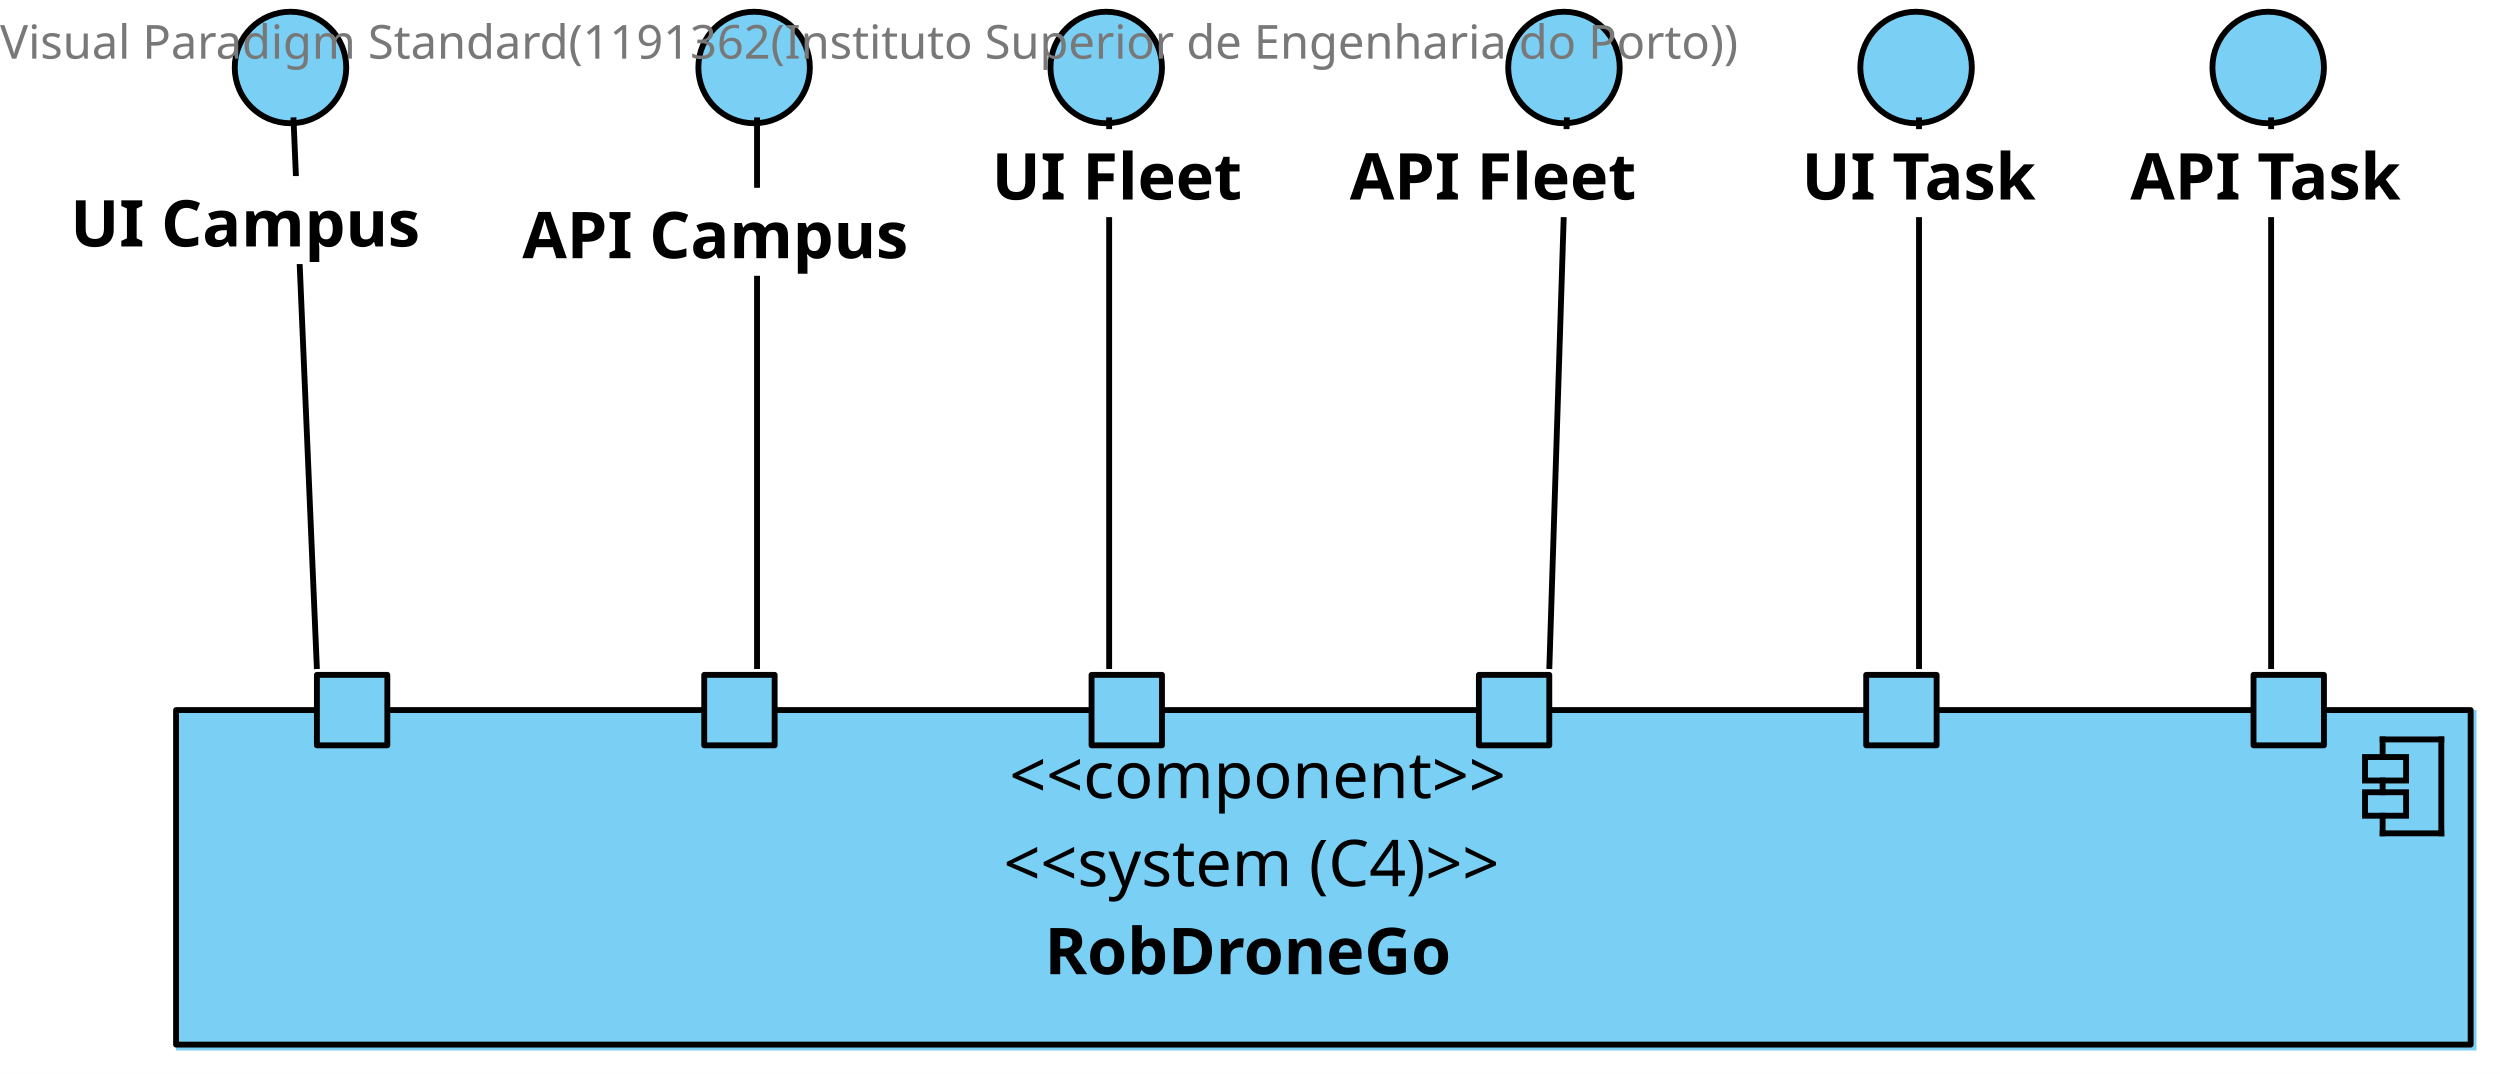
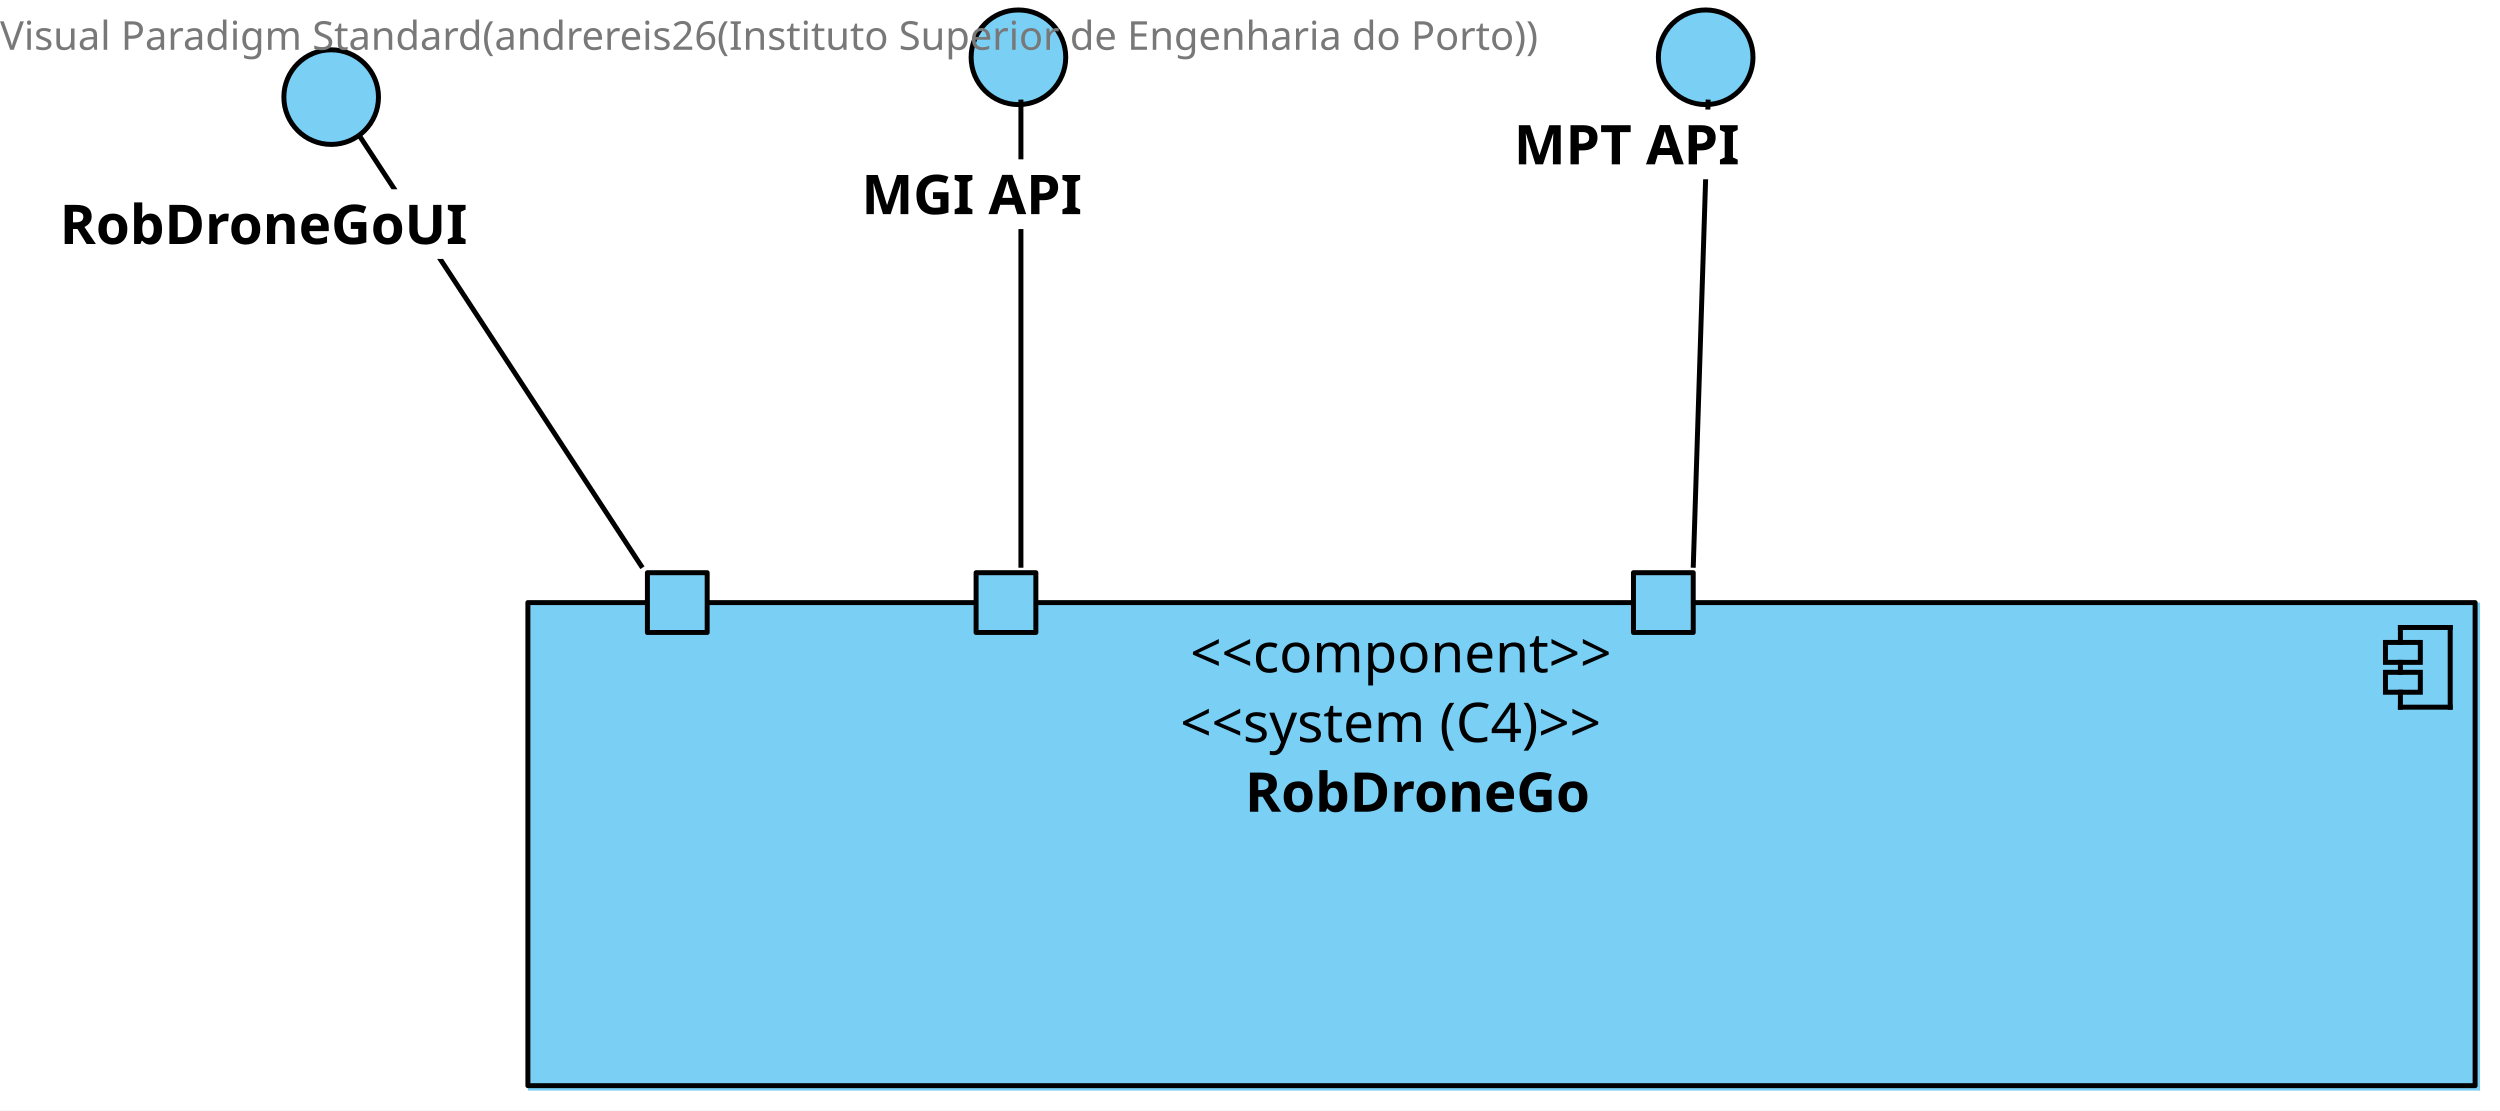
- <svg xmlns="http://www.w3.org/2000/svg" fill-opacity="0" color-rendering="auto" color-interpolation="auto" text-rendering="auto" stroke="rgb(0,0,0)" stroke-linecap="square" width="426" stroke-miterlimit="10" shape-rendering="auto" stroke-opacity="0" fill="rgb(0,0,0)" stroke-dasharray="none" font-weight="normal" stroke-width="1" height="183" font-family="'Dialog'" font-style="normal" stroke-linejoin="miter" font-size="12px" stroke-dashoffset="0" image-rendering="auto">
+ <svg xmlns="http://www.w3.org/2000/svg" fill-opacity="0" color-rendering="auto" color-interpolation="auto" text-rendering="auto" stroke="rgb(0,0,0)" stroke-linecap="square" width="502" stroke-miterlimit="10" shape-rendering="auto" stroke-opacity="0" fill="rgb(0,0,0)" stroke-dasharray="none" font-weight="normal" stroke-width="1" height="223" font-family="'Dialog'" font-style="normal" stroke-linejoin="miter" font-size="12px" stroke-dashoffset="0" image-rendering="auto">
  <defs id="genericDefs" />
  <g>
    <defs id="defs1">
      <clipPath clipPathUnits="userSpaceOnUse" id="clipPath1">
-         <path d="M-7 -7 L403 -7 L403 69 L-7 69 L-7 -7 Z" />
+         <path d="M-7 -7 L403 -7 L403 109 L-7 109 L-7 -7 Z" />
      </clipPath>
      <clipPath clipPathUnits="userSpaceOnUse" id="clipPath2">
-         <path d="M0 0 L0 58 L368 58 L368 0 Z" />
+         <path d="M0 0 L0 98 L368 98 L368 0 Z" />
      </clipPath>
      <clipPath clipPathUnits="userSpaceOnUse" id="clipPath3">
-         <path d="M0 0 L0 10 L392 10 L392 0 Z" />
+         <path d="M0 0 L0 53 L392 53 L392 0 Z" />
      </clipPath>
      <clipPath clipPathUnits="userSpaceOnUse" id="clipPath4">
        <path d="M-7 -7 L23 -7 L23 23 L-7 23 L-7 -7 Z" />
      </clipPath>
      <clipPath clipPathUnits="userSpaceOnUse" id="clipPath5">
        <path d="M-7 -7 L31 -7 L31 31 L-7 31 L-7 -7 Z" />
      </clipPath>
      <clipPath clipPathUnits="userSpaceOnUse" id="clipPath6">
-         <path d="M-68 -15 L136 -15 L136 30 L-68 30 L-68 -15 Z" />
+         <path d="M-72 -14 L144 -14 L144 28 L-72 28 L-72 -14 Z" />
      </clipPath>
      <clipPath clipPathUnits="userSpaceOnUse" id="clipPath7">
-         <path d="M-60 -15 L120 -15 L120 30 L-60 30 L-60 -15 Z" />
+         <path d="M-111 -14 L222 -14 L222 28 L-111 28 L-111 -14 Z" />
      </clipPath>
      <clipPath clipPathUnits="userSpaceOnUse" id="clipPath8">
-         <path d="M-78 -15 L156 -15 L156 30 L-78 30 L-78 -15 Z" />
+         <path d="M-69 -14 L138 -14 L138 28 L-69 28 L-69 -14 Z" />
      </clipPath>
      <clipPath clipPathUnits="userSpaceOnUse" id="clipPath9">
-         <path d="M-85 -15 L170 -15 L170 30 L-85 30 L-85 -15 Z" />
+         <path d="M0 0 L104 0 L104 198 L0 198 L0 0 Z" />
      </clipPath>
      <clipPath clipPathUnits="userSpaceOnUse" id="clipPath10">
-         <path d="M-67 -15 L134 -15 L134 30 L-67 30 L-67 -15 Z" />
+         <path d="M77 62 L77 76 L8 76 L8 62 ZM0 0 L0 198 L104 198 L104 0 Z" />
      </clipPath>
      <clipPath clipPathUnits="userSpaceOnUse" id="clipPath11">
-         <path d="M0 0 L104 0 L104 198 L0 198 L0 0 Z" />
+         <path d="M0 0 L161 0 L161 191 L0 191 L0 0 Z" />
      </clipPath>
      <clipPath clipPathUnits="userSpaceOnUse" id="clipPath12">
-         <path d="M0 0 L0 60 L1 60 L1 62 L80 62 L80 52 L104 52 L104 0 ZM85 67 L85 77 L0 77 L0 198 L104 198 L104 67 Z" />
+         <path d="M0 0 L0 61 L91 61 L91 75 L0 75 L0 191 L161 191 L161 69 L141 69 L141 55 L161 55 L161 0 Z" />
      </clipPath>
      <clipPath clipPathUnits="userSpaceOnUse" id="clipPath13">
-         <path d="M0 0 L108 0 L108 198 L0 198 L0 0 Z" />
+         <path d="M0 0 L107 0 L107 198 L0 198 L0 0 Z" />
      </clipPath>
      <clipPath clipPathUnits="userSpaceOnUse" id="clipPath14">
-         <path d="M0 0 L0 198 L108 198 L108 77 L79 77 L79 75 L2 75 L2 60 L80 60 L80 62 L108 62 L108 0 Z" />
-       </clipPath>
-       <clipPath clipPathUnits="userSpaceOnUse" id="clipPath15">
-         <path d="M0 0 L0 62 L20 62 L20 52 L80 52 L80 67 L25 67 L25 77 L0 77 L0 198 L104 198 L104 67 L81 67 L81 52 L104 52 L104 0 Z" />
-       </clipPath>
-       <clipPath clipPathUnits="userSpaceOnUse" id="clipPath16">
-         <path d="M0 0 L107 0 L107 198 L0 198 L0 0 Z" />
-       </clipPath>
-       <clipPath clipPathUnits="userSpaceOnUse" id="clipPath17">
-         <path d="M74 52 L74 67 L6 67 L6 52 ZM0 0 L0 52 L5 52 L5 67 L0 67 L0 198 L107 198 L107 67 L83 67 L83 52 L107 52 L107 0 Z" />
-       </clipPath>
-       <clipPath clipPathUnits="userSpaceOnUse" id="clipPath18">
-         <path d="M0 0 L0 52 L11 52 L11 67 L0 67 L0 198 L104 198 L104 67 L20 67 L20 52 L104 52 L104 0 Z" />
-       </clipPath>
-       <clipPath clipPathUnits="userSpaceOnUse" id="clipPath19">
-         <path d="M0 0 L0 52 L83 52 L83 67 L0 67 L0 198 L104 198 L104 0 Z" />
+         <path d="M76 52 L76 66 L4 66 L4 52 ZM0 0 L0 198 L107 198 L107 0 Z" />
      </clipPath>
    </defs>
    <g fill="white" text-rendering="geometricPrecision" fill-opacity="1" stroke-opacity="1" stroke="white">
-       <rect x="0" width="426" height="183" y="0" stroke="none" />
+       <rect x="0" width="502" height="223" y="0" stroke="none" />
    </g>
-     <g font-size="11px" transform="translate(30,121)" fill-opacity="1" fill="rgb(122,207,245)" text-rendering="geometricPrecision" image-rendering="optimizeQuality" font-family="sans-serif" stroke="rgb(122,207,245)" font-weight="bold" stroke-opacity="1">
-       <rect x="0" width="392" height="58" y="0" clip-path="url(#clipPath1)" stroke="none" />
+     <g font-size="11px" transform="translate(106,121)" fill-opacity="1" fill="rgb(122,207,245)" text-rendering="geometricPrecision" image-rendering="optimizeQuality" font-family="sans-serif" stroke="rgb(122,207,245)" font-weight="bold" stroke-opacity="1">
+       <rect x="0" width="392" height="98" y="0" clip-path="url(#clipPath1)" stroke="none" />
    </g>
-     <g fill-opacity="1" text-rendering="geometricPrecision" stroke="black" stroke-linecap="butt" transform="translate(30,121)" stroke-miterlimit="0" stroke-opacity="1" fill="black" font-weight="bold" font-family="sans-serif" stroke-linejoin="round" font-size="11px" image-rendering="optimizeQuality">
-       <rect fill="none" x="0" width="391" height="57" y="0" clip-path="url(#clipPath1)" />
+     <g fill-opacity="1" text-rendering="geometricPrecision" stroke="black" stroke-linecap="butt" transform="translate(106,121)" stroke-miterlimit="0" stroke-opacity="1" fill="black" font-weight="bold" font-family="sans-serif" stroke-linejoin="round" font-size="11px" image-rendering="optimizeQuality">
+       <rect fill="none" x="0" width="391" height="97" y="0" clip-path="url(#clipPath1)" />
      <line stroke-linecap="square" clip-path="url(#clipPath1)" fill="none" x1="376" x2="386" y1="5" y2="5" stroke-linejoin="miter" stroke-miterlimit="10" />
      <line stroke-linecap="square" clip-path="url(#clipPath1)" fill="none" x1="386" x2="386" y1="5" y2="21" stroke-linejoin="miter" stroke-miterlimit="10" />
      <line stroke-linecap="square" clip-path="url(#clipPath1)" fill="none" x1="376" x2="386" y1="21" y2="21" stroke-linejoin="miter" stroke-miterlimit="10" />
      <line stroke-linecap="square" clip-path="url(#clipPath1)" fill="none" x1="376" x2="376" y1="5" y2="8" stroke-linejoin="miter" stroke-miterlimit="10" />
      <rect stroke-linecap="square" x="373" y="8" clip-path="url(#clipPath1)" fill="none" width="7" stroke-linejoin="miter" height="4" stroke-miterlimit="10" />
      <line stroke-linecap="square" clip-path="url(#clipPath1)" fill="none" x1="376" x2="376" y1="12" y2="14" stroke-linejoin="miter" stroke-miterlimit="10" />
      <rect stroke-linecap="square" x="373" y="14" clip-path="url(#clipPath1)" fill="none" width="7" stroke-linejoin="miter" height="4" stroke-miterlimit="10" />
      <line stroke-linecap="square" clip-path="url(#clipPath1)" fill="none" x1="376" x2="376" y1="18" y2="21" stroke-linejoin="miter" stroke-miterlimit="10" />
    </g>
-     <g font-size="11px" transform="translate(30,121)" fill-opacity="1" fill="black" text-rendering="geometricPrecision" image-rendering="optimizeQuality" font-family="sans-serif" stroke="black" stroke-opacity="1">
-       <text x="142" xml:space="preserve" y="15" clip-path="url(#clipPath2)" stroke="none">&lt;&lt;component&gt;&gt;</text>
-       <text x="141" xml:space="preserve" y="30" clip-path="url(#clipPath2)" stroke="none">&lt;&lt;system (C4)&gt;&gt;</text>
-       <text x="148" xml:space="preserve" y="45" clip-path="url(#clipPath2)" font-weight="bold" stroke="none">RobDroneGo</text>
+     <g font-size="11px" transform="translate(106,121)" fill-opacity="1" fill="black" text-rendering="geometricPrecision" image-rendering="optimizeQuality" font-family="sans-serif" stroke="black" stroke-opacity="1">
+       <text x="133" xml:space="preserve" y="14" clip-path="url(#clipPath2)" stroke="none">&lt;&lt;component&gt;&gt;</text>
+       <text x="131" xml:space="preserve" y="28" clip-path="url(#clipPath2)" stroke="none">&lt;&lt;system (C4)&gt;&gt;</text>
+       <text x="144" xml:space="preserve" y="42" clip-path="url(#clipPath2)" font-weight="bold" stroke="none">RobDroneGo</text>
    </g>
-     <g font-size="11px" transform="translate(54,115)" fill-opacity="1" fill="rgb(122,207,245)" text-rendering="geometricPrecision" image-rendering="optimizeQuality" font-family="sans-serif" stroke="rgb(122,207,245)" stroke-opacity="1">
+     <g font-size="11px" transform="translate(130,115)" fill-opacity="1" fill="rgb(122,207,245)" text-rendering="geometricPrecision" image-rendering="optimizeQuality" font-family="sans-serif" stroke="rgb(122,207,245)" stroke-opacity="1">
      <rect x="0" width="12" height="12" y="0" clip-path="url(#clipPath4)" stroke="none" />
    </g>
-     <g stroke-linecap="butt" font-size="11px" transform="translate(54,115)" fill-opacity="1" fill="black" text-rendering="geometricPrecision" image-rendering="optimizeQuality" font-family="sans-serif" stroke-linejoin="round" stroke="black" stroke-opacity="1" stroke-miterlimit="0">
+     <g stroke-linecap="butt" font-size="11px" transform="translate(130,115)" fill-opacity="1" fill="black" text-rendering="geometricPrecision" image-rendering="optimizeQuality" font-family="sans-serif" stroke-linejoin="round" stroke="black" stroke-opacity="1" stroke-miterlimit="0">
      <rect fill="none" x="0" width="12" height="12" y="0" clip-path="url(#clipPath4)" />
    </g>
-     <g font-size="11px" transform="translate(257,2)" fill-opacity="1" fill="rgb(122,207,245)" text-rendering="geometricPrecision" image-rendering="optimizeQuality" font-family="sans-serif" stroke="rgb(122,207,245)" font-weight="bold" stroke-opacity="1">
+     <g font-size="11px" transform="translate(333,2)" fill-opacity="1" fill="rgb(122,207,245)" text-rendering="geometricPrecision" image-rendering="optimizeQuality" font-family="sans-serif" stroke="rgb(122,207,245)" font-weight="bold" stroke-opacity="1">
      <circle r="9.5" clip-path="url(#clipPath5)" cx="9.5" cy="9.5" stroke="none" />
    </g>
-     <g fill-opacity="1" text-rendering="geometricPrecision" stroke="black" stroke-linecap="butt" transform="translate(257,2)" stroke-miterlimit="0" stroke-opacity="1" fill="black" font-weight="bold" font-family="sans-serif" stroke-linejoin="round" font-size="11px" image-rendering="optimizeQuality">
+     <g fill-opacity="1" text-rendering="geometricPrecision" stroke="black" stroke-linecap="butt" transform="translate(333,2)" stroke-miterlimit="0" stroke-opacity="1" fill="black" font-weight="bold" font-family="sans-serif" stroke-linejoin="round" font-size="11px" image-rendering="optimizeQuality">
      <circle fill="none" r="9.5" clip-path="url(#clipPath5)" cx="9.5" cy="9.5" />
    </g>
-     <g font-size="11px" transform="translate(179,2)" fill-opacity="1" fill="rgb(122,207,245)" text-rendering="geometricPrecision" image-rendering="optimizeQuality" font-family="sans-serif" stroke="rgb(122,207,245)" font-weight="bold" stroke-opacity="1">
+     <g font-size="11px" transform="translate(57,10)" fill-opacity="1" fill="rgb(122,207,245)" text-rendering="geometricPrecision" image-rendering="optimizeQuality" font-family="sans-serif" stroke="rgb(122,207,245)" font-weight="bold" stroke-opacity="1">
      <circle r="9.5" clip-path="url(#clipPath5)" cx="9.5" cy="9.5" stroke="none" />
    </g>
-     <g fill-opacity="1" text-rendering="geometricPrecision" stroke="black" stroke-linecap="butt" transform="translate(179,2)" stroke-miterlimit="0" stroke-opacity="1" fill="black" font-weight="bold" font-family="sans-serif" stroke-linejoin="round" font-size="11px" image-rendering="optimizeQuality">
+     <g fill-opacity="1" text-rendering="geometricPrecision" stroke="black" stroke-linecap="butt" transform="translate(57,10)" stroke-miterlimit="0" stroke-opacity="1" fill="black" font-weight="bold" font-family="sans-serif" stroke-linejoin="round" font-size="11px" image-rendering="optimizeQuality">
      <circle fill="none" r="9.5" clip-path="url(#clipPath5)" cx="9.5" cy="9.5" />
    </g>
-     <g font-size="11px" transform="translate(40,2)" fill-opacity="1" fill="rgb(122,207,245)" text-rendering="geometricPrecision" image-rendering="optimizeQuality" font-family="sans-serif" stroke="rgb(122,207,245)" font-weight="bold" stroke-opacity="1">
+     <g font-size="11px" transform="translate(195,2)" fill-opacity="1" fill="rgb(122,207,245)" text-rendering="geometricPrecision" image-rendering="optimizeQuality" font-family="sans-serif" stroke="rgb(122,207,245)" font-weight="bold" stroke-opacity="1">
      <circle r="9.5" clip-path="url(#clipPath5)" cx="9.5" cy="9.5" stroke="none" />
    </g>
-     <g fill-opacity="1" text-rendering="geometricPrecision" stroke="black" stroke-linecap="butt" transform="translate(40,2)" stroke-miterlimit="0" stroke-opacity="1" fill="black" font-weight="bold" font-family="sans-serif" stroke-linejoin="round" font-size="11px" image-rendering="optimizeQuality">
+     <g fill-opacity="1" text-rendering="geometricPrecision" stroke="black" stroke-linecap="butt" transform="translate(195,2)" stroke-miterlimit="0" stroke-opacity="1" fill="black" font-weight="bold" font-family="sans-serif" stroke-linejoin="round" font-size="11px" image-rendering="optimizeQuality">
      <circle fill="none" r="9.5" clip-path="url(#clipPath5)" cx="9.5" cy="9.5" />
    </g>
-     <g font-size="11px" transform="translate(119,2)" fill-opacity="1" fill="rgb(122,207,245)" text-rendering="geometricPrecision" image-rendering="optimizeQuality" font-family="sans-serif" stroke="rgb(122,207,245)" font-weight="bold" stroke-opacity="1">
-       <circle r="9.5" clip-path="url(#clipPath5)" cx="9.5" cy="9.5" stroke="none" />
-     </g>
-     <g fill-opacity="1" text-rendering="geometricPrecision" stroke="black" stroke-linecap="butt" transform="translate(119,2)" stroke-miterlimit="0" stroke-opacity="1" fill="black" font-weight="bold" font-family="sans-serif" stroke-linejoin="round" font-size="11px" image-rendering="optimizeQuality">
-       <circle fill="none" r="9.5" clip-path="url(#clipPath5)" cx="9.5" cy="9.5" />
-     </g>
-     <g font-size="11px" transform="translate(120,115)" fill-opacity="1" fill="rgb(122,207,245)" text-rendering="geometricPrecision" image-rendering="optimizeQuality" font-family="sans-serif" stroke="rgb(122,207,245)" stroke-opacity="1">
+     <g font-size="11px" transform="translate(196,115)" fill-opacity="1" fill="rgb(122,207,245)" text-rendering="geometricPrecision" image-rendering="optimizeQuality" font-family="sans-serif" stroke="rgb(122,207,245)" stroke-opacity="1">
      <rect x="0" width="12" height="12" y="0" clip-path="url(#clipPath4)" stroke="none" />
    </g>
-     <g stroke-linecap="butt" font-size="11px" transform="translate(120,115)" fill-opacity="1" fill="black" text-rendering="geometricPrecision" image-rendering="optimizeQuality" font-family="sans-serif" stroke-linejoin="round" stroke="black" stroke-opacity="1" stroke-miterlimit="0">
+     <g stroke-linecap="butt" font-size="11px" transform="translate(196,115)" fill-opacity="1" fill="black" text-rendering="geometricPrecision" image-rendering="optimizeQuality" font-family="sans-serif" stroke-linejoin="round" stroke="black" stroke-opacity="1" stroke-miterlimit="0">
      <rect fill="none" x="0" width="12" height="12" y="0" clip-path="url(#clipPath4)" />
    </g>
-     <g font-size="11px" transform="translate(186,115)" fill-opacity="1" fill="rgb(122,207,245)" text-rendering="geometricPrecision" image-rendering="optimizeQuality" font-family="sans-serif" stroke="rgb(122,207,245)" stroke-opacity="1">
+     <g font-size="11px" transform="translate(328,115)" fill-opacity="1" fill="rgb(122,207,245)" text-rendering="geometricPrecision" image-rendering="optimizeQuality" font-family="sans-serif" stroke="rgb(122,207,245)" stroke-opacity="1">
      <rect x="0" width="12" height="12" y="0" clip-path="url(#clipPath4)" stroke="none" />
    </g>
-     <g stroke-linecap="butt" font-size="11px" transform="translate(186,115)" fill-opacity="1" fill="black" text-rendering="geometricPrecision" image-rendering="optimizeQuality" font-family="sans-serif" stroke-linejoin="round" stroke="black" stroke-opacity="1" stroke-miterlimit="0">
+     <g stroke-linecap="butt" font-size="11px" transform="translate(328,115)" fill-opacity="1" fill="black" text-rendering="geometricPrecision" image-rendering="optimizeQuality" font-family="sans-serif" stroke-linejoin="round" stroke="black" stroke-opacity="1" stroke-miterlimit="0">
      <rect fill="none" x="0" width="12" height="12" y="0" clip-path="url(#clipPath4)" />
    </g>
-     <g font-size="11px" transform="translate(252,115)" fill-opacity="1" fill="rgb(122,207,245)" text-rendering="geometricPrecision" image-rendering="optimizeQuality" font-family="sans-serif" stroke="rgb(122,207,245)" stroke-opacity="1">
-       <rect x="0" width="12" height="12" y="0" clip-path="url(#clipPath4)" stroke="none" />
+     <g font-size="11px" transform="translate(294,22)" fill-opacity="1" fill="black" text-rendering="geometricPrecision" image-rendering="optimizeQuality" font-family="sans-serif" stroke="black" font-weight="bold" stroke-opacity="1">
+       <text x="10" xml:space="preserve" y="11" clip-path="url(#clipPath6)" stroke="none">MPT API</text>
    </g>
-     <g stroke-linecap="butt" font-size="11px" transform="translate(252,115)" fill-opacity="1" fill="black" text-rendering="geometricPrecision" image-rendering="optimizeQuality" font-family="sans-serif" stroke-linejoin="round" stroke="black" stroke-opacity="1" stroke-miterlimit="0">
-       <rect fill="none" x="0" width="12" height="12" y="0" clip-path="url(#clipPath4)" />
+     <g font-size="11px" transform="translate(2,38)" fill-opacity="1" fill="black" text-rendering="geometricPrecision" image-rendering="optimizeQuality" font-family="sans-serif" stroke="black" font-weight="bold" stroke-opacity="1">
+       <text x="10" xml:space="preserve" y="11" clip-path="url(#clipPath7)" stroke="none">RobDroneGoUI</text>
    </g>
-     <g font-size="11px" transform="translate(318,115)" fill-opacity="1" fill="rgb(122,207,245)" text-rendering="geometricPrecision" image-rendering="optimizeQuality" font-family="sans-serif" stroke="rgb(122,207,245)" stroke-opacity="1">
-       <rect x="0" width="12" height="12" y="0" clip-path="url(#clipPath4)" stroke="none" />
+     <g font-size="11px" transform="translate(163,32)" fill-opacity="1" fill="black" text-rendering="geometricPrecision" image-rendering="optimizeQuality" font-family="sans-serif" stroke="black" font-weight="bold" stroke-opacity="1">
+       <text x="10" xml:space="preserve" y="11" clip-path="url(#clipPath8)" stroke="none">MGI API</text>
    </g>
-     <g stroke-linecap="butt" font-size="11px" transform="translate(318,115)" fill-opacity="1" fill="black" text-rendering="geometricPrecision" image-rendering="optimizeQuality" font-family="sans-serif" stroke-linejoin="round" stroke="black" stroke-opacity="1" stroke-miterlimit="0">
-       <rect fill="none" x="0" width="12" height="12" y="0" clip-path="url(#clipPath4)" />
+     <g stroke-linecap="butt" font-size="11px" transform="translate(155,-30)" fill-opacity="1" fill="black" text-rendering="geometricPrecision" image-rendering="optimizeQuality" font-family="sans-serif" stroke-linejoin="round" stroke="black" stroke-opacity="1">
+       <line y2="144" fill="none" x1="50" clip-path="url(#clipPath10)" x2="50" y1="50" />
    </g>
-     <g font-size="11px" transform="translate(384,115)" fill-opacity="1" fill="rgb(122,207,245)" text-rendering="geometricPrecision" image-rendering="optimizeQuality" font-family="sans-serif" stroke="rgb(122,207,245)" stroke-opacity="1">
-       <rect x="0" width="12" height="12" y="0" clip-path="url(#clipPath4)" stroke="none" />
+     <g stroke-linecap="butt" font-size="11px" transform="translate(22,-23)" fill-opacity="1" fill="black" text-rendering="geometricPrecision" image-rendering="optimizeQuality" font-family="sans-serif" stroke-linejoin="round" stroke="black" stroke-opacity="1">
+       <line y2="137" fill="none" x1="50" clip-path="url(#clipPath12)" x2="107" y1="50" />
    </g>
-     <g stroke-linecap="butt" font-size="11px" transform="translate(384,115)" fill-opacity="1" fill="black" text-rendering="geometricPrecision" image-rendering="optimizeQuality" font-family="sans-serif" stroke-linejoin="round" stroke="black" stroke-opacity="1" stroke-miterlimit="0">
-       <rect fill="none" x="0" width="12" height="12" y="0" clip-path="url(#clipPath4)" />
-     </g>
-     <g font-size="11px" transform="translate(317,2)" fill-opacity="1" fill="rgb(122,207,245)" text-rendering="geometricPrecision" image-rendering="optimizeQuality" font-family="sans-serif" stroke="rgb(122,207,245)" font-weight="bold" stroke-opacity="1">
-       <circle r="9.5" clip-path="url(#clipPath5)" cx="9.5" cy="9.5" stroke="none" />
-     </g>
-     <g fill-opacity="1" text-rendering="geometricPrecision" stroke="black" stroke-linecap="butt" transform="translate(317,2)" stroke-miterlimit="0" stroke-opacity="1" fill="black" font-weight="bold" font-family="sans-serif" stroke-linejoin="round" font-size="11px" image-rendering="optimizeQuality">
-       <circle fill="none" r="9.5" clip-path="url(#clipPath5)" cx="9.5" cy="9.5" />
-     </g>
-     <g font-size="11px" transform="translate(377,2)" fill-opacity="1" fill="rgb(122,207,245)" text-rendering="geometricPrecision" image-rendering="optimizeQuality" font-family="sans-serif" stroke="rgb(122,207,245)" font-weight="bold" stroke-opacity="1">
-       <circle r="9.5" clip-path="url(#clipPath5)" cx="9.5" cy="9.5" stroke="none" />
-     </g>
-     <g fill-opacity="1" text-rendering="geometricPrecision" stroke="black" stroke-linecap="butt" transform="translate(377,2)" stroke-miterlimit="0" stroke-opacity="1" fill="black" font-weight="bold" font-family="sans-serif" stroke-linejoin="round" font-size="11px" image-rendering="optimizeQuality">
-       <circle fill="none" r="9.5" clip-path="url(#clipPath5)" cx="9.5" cy="9.5" />
-     </g>
-     <g font-size="11px" transform="translate(220,22)" fill-opacity="1" fill="black" text-rendering="geometricPrecision" image-rendering="optimizeQuality" font-family="sans-serif" stroke="black" font-weight="bold" stroke-opacity="1">
-       <text x="10" xml:space="preserve" y="12" clip-path="url(#clipPath6)" stroke="none">API Fleet</text>
-     </g>
-     <g font-size="11px" transform="translate(159,22)" fill-opacity="1" fill="black" text-rendering="geometricPrecision" image-rendering="optimizeQuality" font-family="sans-serif" stroke="black" font-weight="bold" stroke-opacity="1">
-       <text x="10" xml:space="preserve" y="12" clip-path="url(#clipPath7)" stroke="none">UI Fleet</text>
-     </g>
-     <g font-size="11px" transform="translate(2,30)" fill-opacity="1" fill="black" text-rendering="geometricPrecision" image-rendering="optimizeQuality" font-family="sans-serif" stroke="black" font-weight="bold" stroke-opacity="1">
-       <text x="10" xml:space="preserve" y="12" clip-path="url(#clipPath8)" stroke="none">UI Campus</text>
-     </g>
-     <g font-size="11px" transform="translate(79,32)" fill-opacity="1" fill="black" text-rendering="geometricPrecision" image-rendering="optimizeQuality" font-family="sans-serif" stroke="black" font-weight="bold" stroke-opacity="1">
-       <text x="10" xml:space="preserve" y="12" clip-path="url(#clipPath9)" stroke="none">API Campus</text>
-     </g>
-     <g font-size="11px" transform="translate(297,22)" fill-opacity="1" fill="black" text-rendering="geometricPrecision" image-rendering="optimizeQuality" font-family="sans-serif" stroke="black" font-weight="bold" stroke-opacity="1">
-       <text x="10" xml:space="preserve" y="12" clip-path="url(#clipPath7)" stroke="none">UI Task</text>
-     </g>
-     <g font-size="11px" transform="translate(353,22)" fill-opacity="1" fill="black" text-rendering="geometricPrecision" image-rendering="optimizeQuality" font-family="sans-serif" stroke="black" font-weight="bold" stroke-opacity="1">
-       <text x="10" xml:space="preserve" y="12" clip-path="url(#clipPath10)" stroke="none">API Task</text>
-     </g>
-     <g stroke-linecap="butt" font-size="11px" transform="translate(79,-30)" fill-opacity="1" fill="black" text-rendering="geometricPrecision" image-rendering="optimizeQuality" font-family="sans-serif" stroke-linejoin="round" stroke="black" stroke-opacity="1">
-       <line y2="144" fill="none" x1="50" clip-path="url(#clipPath12)" x2="50" y1="50" />
-     </g>
-     <g stroke-linecap="butt" font-size="11px" transform="translate(0,-30)" fill-opacity="1" fill="black" text-rendering="geometricPrecision" image-rendering="optimizeQuality" font-family="sans-serif" stroke-linejoin="round" stroke="black" stroke-opacity="1">
-       <line y2="144" fill="none" x1="50" clip-path="url(#clipPath14)" x2="54" y1="50" />
-     </g>
-     <g stroke-linecap="butt" font-size="11px" transform="translate(139,-30)" fill-opacity="1" fill="black" text-rendering="geometricPrecision" image-rendering="optimizeQuality" font-family="sans-serif" stroke-linejoin="round" stroke="black" stroke-opacity="1">
-       <line y2="144" fill="none" x1="50" clip-path="url(#clipPath15)" x2="50" y1="50" />
-     </g>
-     <g stroke-linecap="butt" font-size="11px" transform="translate(214,-30)" fill-opacity="1" fill="black" text-rendering="geometricPrecision" image-rendering="optimizeQuality" font-family="sans-serif" stroke-linejoin="round" stroke="black" stroke-opacity="1">
-       <line y2="144" fill="none" x1="53" clip-path="url(#clipPath17)" x2="50" y1="50" />
-     </g>
-     <g stroke-linecap="butt" font-size="11px" transform="translate(277,-30)" fill-opacity="1" fill="black" text-rendering="geometricPrecision" image-rendering="optimizeQuality" font-family="sans-serif" stroke-linejoin="round" stroke="black" stroke-opacity="1">
-       <line y2="144" fill="none" x1="50" clip-path="url(#clipPath18)" x2="50" y1="50" />
-     </g>
-     <g stroke-linecap="butt" font-size="11px" transform="translate(337,-30)" fill-opacity="1" fill="black" text-rendering="geometricPrecision" image-rendering="optimizeQuality" font-family="sans-serif" stroke-linejoin="round" stroke="black" stroke-opacity="1">
-       <line y2="144" fill="none" x1="50" clip-path="url(#clipPath19)" x2="50" y1="50" />
+     <g stroke-linecap="butt" font-size="11px" transform="translate(290,-30)" fill-opacity="1" fill="black" text-rendering="geometricPrecision" image-rendering="optimizeQuality" font-family="sans-serif" stroke-linejoin="round" stroke="black" stroke-opacity="1">
+       <line y2="144" fill="none" x1="53" clip-path="url(#clipPath14)" x2="50" y1="50" />
    </g>
    <g font-size="8px" fill-opacity="1" fill="rgb(120,120,120)" text-rendering="geometricPrecision" image-rendering="optimizeQuality" stroke="rgb(120,120,120)" stroke-opacity="1">
-       <text x="0" xml:space="preserve" y="10" stroke="none">Visual Paradigm Standard(1191362(Instituto Superior de Engenharia do Porto))</text>
+       <text x="0" xml:space="preserve" y="10" stroke="none">Visual Paradigm Standard(andrereis26(Instituto Superior de Engenharia do Porto))</text>
    </g>
  </g>
</svg>
